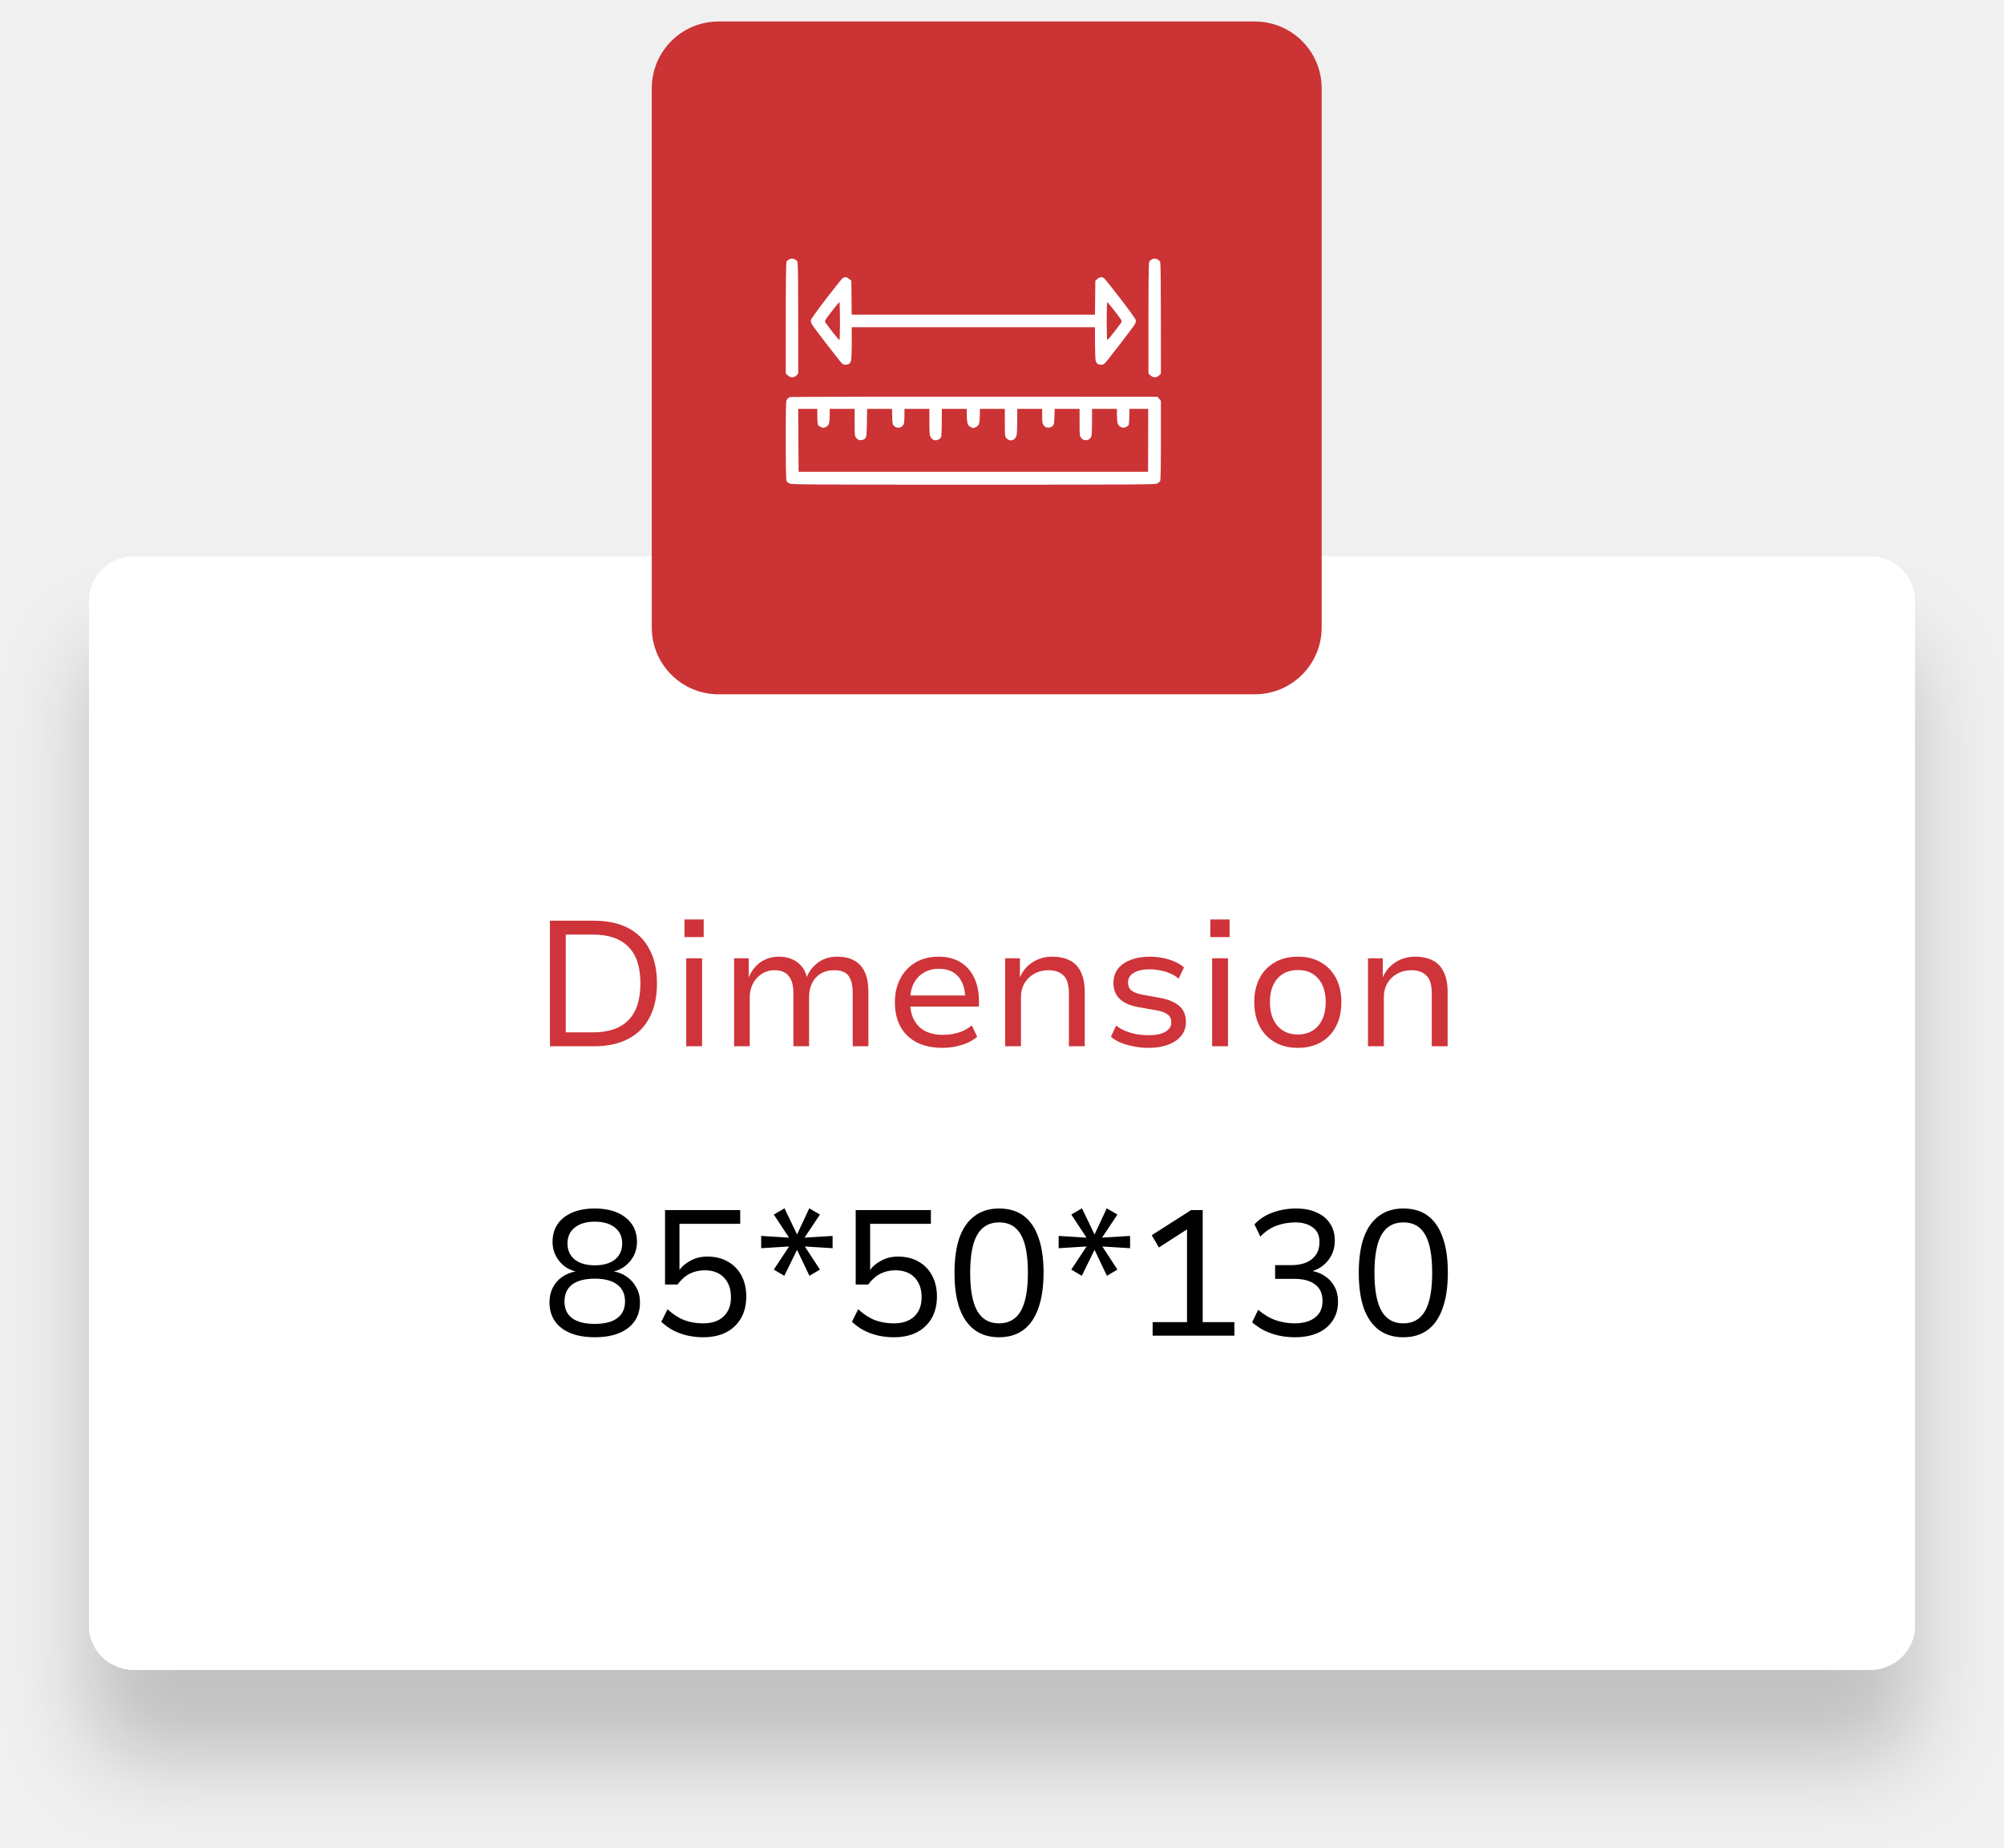
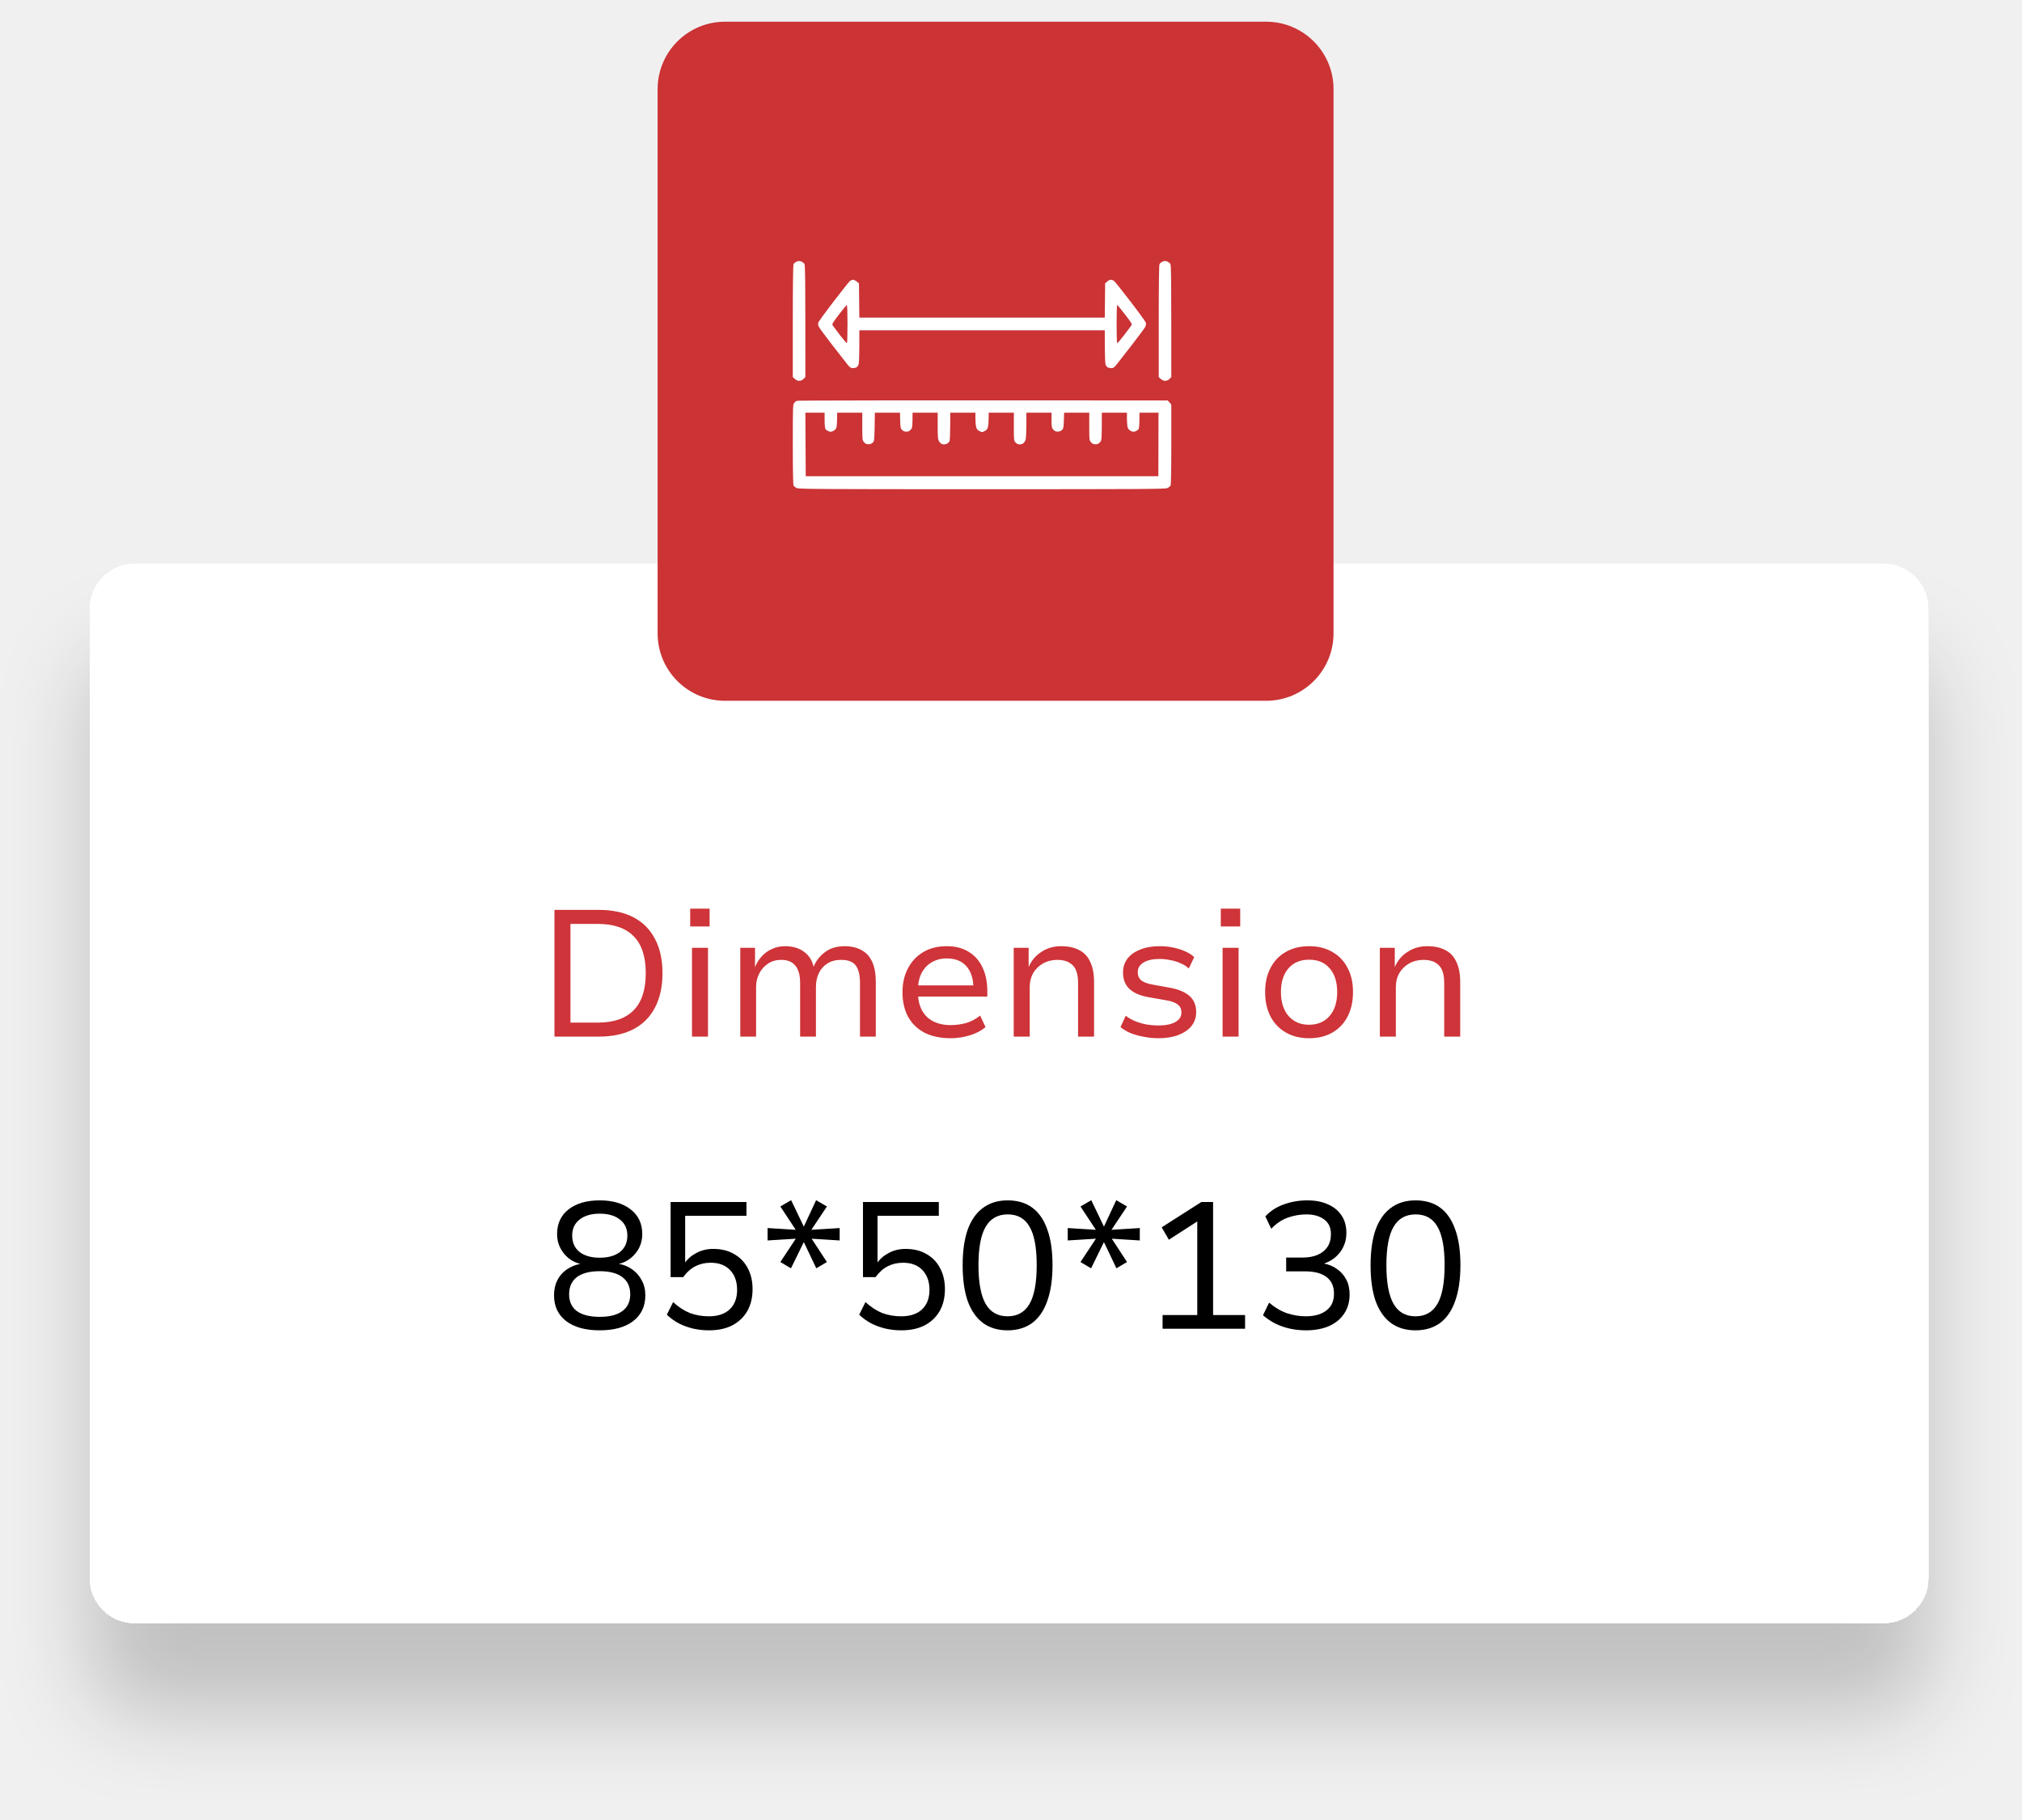
- <svg xmlns="http://www.w3.org/2000/svg" width="90" height="83" viewBox="0 0 90 83" fill="none">
-   <g filter="url(#filter0_d_271_470)">
-     <rect x="4" y="25" width="82" height="50" rx="2" fill="white" />
-     <rect x="4.25" y="25.25" width="81.5" height="49.5" rx="1.75" stroke="white" stroke-width="0.5" />
+ <svg xmlns="http://www.w3.org/2000/svg" width="90" height="81" viewBox="0 0 90 81" fill="none">
+   <g filter="url(#filter0_d_535_40)">
+     <rect x="4" y="25.087" width="81.83" height="47.148" rx="2" fill="white" />
+     <rect x="4.25" y="25.337" width="81.33" height="46.648" rx="1.75" stroke="white" stroke-width="0.5" />
  </g>
  <rect x="29.271" y="0.966" width="30.085" height="30.223" rx="3" fill="#CB3335" />
-   <g clip-path="url(#clip0_271_470)">
-     <path fill-rule="evenodd" clip-rule="evenodd" d="M35.659 11.636C35.715 11.657 35.781 11.704 35.805 11.74C35.841 11.794 35.849 12.265 35.849 16.782L35.768 16.864C35.712 16.922 35.652 16.947 35.571 16.947C35.49 16.947 35.429 16.921 35.289 16.782V14.302C35.289 12.716 35.301 11.799 35.322 11.757C35.34 11.72 35.401 11.67 35.456 11.645C35.536 11.609 35.58 11.607 35.659 11.636ZM51.947 11.636C52.003 11.657 52.069 11.704 52.093 11.74C52.129 11.794 52.137 12.265 52.137 16.782L52.056 16.864C52 16.922 51.94 16.947 51.859 16.947C51.778 16.947 51.717 16.921 51.577 16.782V14.302C51.577 12.716 51.589 11.799 51.61 11.757C51.628 11.72 51.689 11.67 51.745 11.645C51.824 11.609 51.868 11.607 51.947 11.636ZM51.978 17.823L52.137 18.005V19.773C52.137 20.886 52.125 21.566 52.104 21.608C52.086 21.644 52.019 21.696 51.956 21.724C51.854 21.767 50.864 21.773 43.713 21.773C36.562 21.773 35.572 21.767 35.47 21.724C35.407 21.696 35.34 21.644 35.322 21.608C35.302 21.566 35.289 20.888 35.289 19.781C35.289 18.217 35.295 18.012 35.342 17.944C35.371 17.902 35.427 17.855 35.465 17.839C35.505 17.823 39.17 17.813 51.978 17.823ZM35.865 21.195H51.561L51.566 18.368H50.722C50.72 18.919 50.705 19.067 50.68 19.101C50.658 19.132 50.595 19.174 50.541 19.195C50.461 19.226 50.421 19.223 50.335 19.181C50.265 19.146 50.217 19.091 50.195 19.021C50.176 18.962 50.161 18.791 50.162 18.641L50.162 18.368H49.044C49.044 19.579 49.042 19.593 48.964 19.682C48.905 19.75 48.855 19.773 48.764 19.773C48.673 19.773 48.623 19.75 48.564 19.682C48.486 19.593 48.484 19.579 48.484 18.98V18.368H47.365C47.35 19.022 47.341 19.069 47.276 19.134C47.228 19.182 47.161 19.209 47.084 19.209C46.994 19.211 46.945 19.189 46.885 19.12C46.813 19.037 46.806 19.001 46.806 18.699V18.368H45.687C45.687 19.356 45.675 19.52 45.638 19.608C45.608 19.678 45.553 19.737 45.498 19.759C45.449 19.778 45.374 19.785 45.334 19.775C45.293 19.765 45.23 19.723 45.193 19.682C45.131 19.613 45.127 19.564 45.127 18.988L45.128 18.368H44.009C44.009 18.765 43.994 18.936 43.976 19.005C43.952 19.097 43.914 19.143 43.828 19.186C43.719 19.242 43.708 19.242 43.598 19.186C43.512 19.143 43.474 19.097 43.45 19.005C43.432 18.936 43.417 18.765 43.417 18.624L43.417 18.368H42.298C42.297 19.423 42.284 19.623 42.256 19.66C42.234 19.689 42.183 19.73 42.142 19.751C42.101 19.772 42.023 19.782 41.969 19.773C41.903 19.762 41.849 19.721 41.805 19.649C41.746 19.552 41.739 19.483 41.739 18.955V18.368H40.62C40.62 19.001 40.613 19.037 40.541 19.12C40.482 19.187 40.431 19.211 40.344 19.211C40.266 19.211 40.202 19.186 40.152 19.136C40.085 19.069 40.076 19.025 40.069 18.714L40.061 18.368H38.942C38.926 19.594 38.922 19.626 38.852 19.696C38.804 19.744 38.737 19.77 38.66 19.771C38.57 19.773 38.522 19.751 38.462 19.682C38.384 19.593 38.383 19.579 38.383 18.98V18.368H37.264C37.265 18.791 37.25 18.962 37.231 19.021C37.209 19.091 37.161 19.146 37.091 19.181C37.005 19.223 36.965 19.226 36.885 19.195C36.831 19.174 36.769 19.132 36.746 19.101C36.721 19.067 36.706 18.919 36.705 18.707L36.704 18.368H35.848L35.865 21.195ZM37.975 12.451C38.018 12.451 38.094 12.487 38.234 12.61L38.251 14.137H49.175L49.192 12.61L49.282 12.531C49.332 12.487 49.406 12.45 49.447 12.45C49.488 12.449 49.553 12.475 49.593 12.508C49.633 12.54 49.962 12.954 50.326 13.426C50.689 13.899 50.995 14.323 51.006 14.368C51.018 14.416 51.005 14.493 50.975 14.55C50.947 14.605 50.677 14.969 50.376 15.36C50.074 15.751 49.77 16.142 49.699 16.228C49.597 16.351 49.549 16.385 49.471 16.385C49.417 16.385 49.343 16.37 49.307 16.352C49.271 16.334 49.226 16.27 49.208 16.211C49.189 16.152 49.174 15.788 49.175 14.699H38.251L38.252 15.401C38.252 15.788 38.237 16.152 38.219 16.211C38.2 16.27 38.155 16.334 38.119 16.352C38.083 16.37 38.009 16.385 37.955 16.385C37.877 16.385 37.829 16.351 37.727 16.228C37.656 16.142 37.352 15.751 37.05 15.36C36.748 14.969 36.479 14.605 36.451 14.55C36.422 14.493 36.408 14.416 36.42 14.368C36.431 14.323 36.737 13.899 37.1 13.426C37.463 12.954 37.791 12.541 37.829 12.509C37.866 12.477 37.932 12.451 37.975 12.451ZM37.066 14.484C37.09 14.52 37.236 14.716 37.392 14.918C37.548 15.121 37.686 15.281 37.7 15.274C37.713 15.267 37.724 14.882 37.724 14.418C37.724 13.952 37.711 13.575 37.695 13.575C37.679 13.575 37.522 13.765 37.345 13.996C37.054 14.378 37.027 14.424 37.066 14.484ZM49.727 15.274C49.74 15.281 49.879 15.121 50.034 14.918C50.19 14.716 50.337 14.52 50.36 14.484C50.398 14.424 50.371 14.378 50.077 13.995C49.898 13.762 49.74 13.573 49.727 13.574C49.713 13.574 49.702 13.954 49.702 14.418C49.702 14.882 49.713 15.267 49.727 15.274Z" fill="white" />
+   <g clip-path="url(#clip0_535_40)">
+     <path fill-rule="evenodd" clip-rule="evenodd" d="M35.658 11.636C35.714 11.657 35.779 11.704 35.803 11.74C35.84 11.794 35.848 12.264 35.847 16.781L35.767 16.864C35.71 16.921 35.65 16.947 35.569 16.947C35.489 16.947 35.427 16.921 35.288 16.781V14.302C35.288 12.715 35.3 11.799 35.321 11.757C35.339 11.72 35.4 11.67 35.455 11.645C35.534 11.609 35.578 11.607 35.658 11.636ZM51.946 11.636C52.002 11.657 52.067 11.704 52.092 11.74C52.128 11.794 52.136 12.264 52.135 16.781L52.055 16.864C51.998 16.921 51.938 16.947 51.857 16.947C51.777 16.947 51.715 16.921 51.576 16.781V14.302C51.576 12.715 51.588 11.799 51.609 11.757C51.627 11.72 51.687 11.67 51.743 11.645C51.822 11.609 51.866 11.607 51.946 11.636ZM51.976 17.823L52.135 18.004V19.773C52.135 20.886 52.123 21.566 52.102 21.608C52.084 21.644 52.018 21.696 51.954 21.723C51.853 21.767 50.863 21.773 43.712 21.773C36.56 21.773 35.57 21.767 35.469 21.723C35.405 21.696 35.339 21.644 35.321 21.608C35.3 21.566 35.288 20.888 35.288 19.781C35.288 18.217 35.293 18.012 35.34 17.944C35.37 17.902 35.425 17.855 35.464 17.839C35.504 17.823 39.168 17.813 51.976 17.823ZM35.864 21.194H51.559L51.565 18.368H50.72C50.719 18.919 50.703 19.066 50.678 19.101C50.656 19.132 50.594 19.174 50.539 19.195C50.46 19.225 50.42 19.223 50.334 19.18C50.264 19.146 50.215 19.091 50.193 19.021C50.175 18.962 50.16 18.791 50.16 18.641L50.161 18.368H49.042C49.042 19.579 49.041 19.593 48.963 19.682C48.903 19.75 48.853 19.773 48.763 19.773C48.672 19.773 48.622 19.75 48.562 19.682C48.484 19.593 48.483 19.579 48.483 18.98V18.368H47.364C47.349 19.022 47.339 19.069 47.274 19.134C47.227 19.182 47.159 19.208 47.082 19.209C46.993 19.211 46.944 19.188 46.884 19.12C46.812 19.037 46.805 19.001 46.805 18.698V18.368H45.686C45.686 19.356 45.674 19.52 45.636 19.608C45.607 19.677 45.551 19.737 45.497 19.758C45.447 19.777 45.373 19.785 45.332 19.775C45.291 19.765 45.228 19.723 45.192 19.682C45.13 19.613 45.125 19.564 45.126 18.988L45.127 18.368H44.008C44.007 18.765 43.993 18.936 43.974 19.004C43.95 19.097 43.913 19.143 43.827 19.186C43.717 19.241 43.706 19.241 43.596 19.186C43.51 19.143 43.473 19.097 43.449 19.004C43.431 18.936 43.416 18.765 43.416 18.624L43.416 18.368H42.297C42.295 19.423 42.282 19.623 42.255 19.66C42.233 19.689 42.181 19.73 42.14 19.751C42.1 19.772 42.022 19.782 41.968 19.773C41.902 19.762 41.847 19.721 41.803 19.649C41.744 19.552 41.738 19.483 41.737 18.955V18.368H40.618C40.618 19.001 40.612 19.037 40.539 19.12C40.48 19.187 40.429 19.211 40.343 19.211C40.265 19.211 40.201 19.186 40.151 19.136C40.084 19.068 40.075 19.024 40.067 18.714L40.059 18.368H38.94C38.924 19.594 38.921 19.626 38.85 19.696C38.803 19.744 38.736 19.77 38.659 19.771C38.569 19.773 38.52 19.75 38.46 19.682C38.383 19.593 38.381 19.579 38.381 18.98V18.368H37.262C37.263 18.791 37.248 18.962 37.23 19.021C37.208 19.091 37.16 19.146 37.09 19.18C37.003 19.223 36.963 19.225 36.884 19.195C36.83 19.174 36.767 19.132 36.745 19.101C36.72 19.066 36.705 18.919 36.704 18.707L36.703 18.368H35.847L35.864 21.194ZM37.974 12.451C38.017 12.451 38.093 12.487 38.233 12.61L38.249 14.137H49.174L49.19 12.61L49.281 12.53C49.331 12.487 49.404 12.45 49.445 12.45C49.486 12.448 49.552 12.475 49.591 12.507C49.631 12.54 49.961 12.953 50.324 13.426C50.688 13.899 50.994 14.323 51.005 14.368C51.016 14.416 51.003 14.493 50.974 14.55C50.946 14.604 50.676 14.969 50.374 15.36C50.073 15.751 49.768 16.141 49.697 16.227C49.596 16.351 49.548 16.384 49.47 16.384C49.416 16.384 49.342 16.37 49.306 16.352C49.269 16.333 49.224 16.27 49.206 16.211C49.188 16.152 49.173 15.787 49.174 14.699H38.249L38.25 15.401C38.25 15.787 38.235 16.152 38.217 16.211C38.199 16.27 38.154 16.333 38.118 16.352C38.082 16.37 38.008 16.384 37.953 16.384C37.876 16.384 37.827 16.351 37.726 16.227C37.655 16.141 37.35 15.751 37.049 15.36C36.747 14.969 36.477 14.604 36.45 14.55C36.42 14.493 36.407 14.416 36.419 14.368C36.429 14.323 36.735 13.899 37.099 13.426C37.462 12.953 37.79 12.54 37.828 12.509C37.865 12.477 37.931 12.451 37.974 12.451ZM37.065 14.484C37.088 14.52 37.235 14.716 37.39 14.918C37.546 15.121 37.685 15.281 37.698 15.274C37.712 15.267 37.723 14.882 37.723 14.418C37.723 13.952 37.71 13.575 37.694 13.575C37.678 13.575 37.52 13.764 37.343 13.996C37.053 14.377 37.026 14.424 37.065 14.484ZM49.725 15.274C49.739 15.281 49.877 15.121 50.033 14.918C50.188 14.716 50.335 14.52 50.358 14.484C50.397 14.424 50.37 14.377 50.075 13.995C49.896 13.762 49.739 13.572 49.725 13.573C49.712 13.574 49.7 13.954 49.7 14.418C49.7 14.882 49.712 15.267 49.725 15.274Z" fill="white" />
  </g>
-   <path d="M24.697 47V41.36H26.673C27.276 41.36 27.788 41.469 28.209 41.688C28.631 41.907 28.951 42.227 29.169 42.648C29.393 43.064 29.505 43.573 29.505 44.176C29.505 44.779 29.393 45.291 29.169 45.712C28.951 46.133 28.631 46.453 28.209 46.672C27.788 46.891 27.276 47 26.673 47H24.697ZM25.409 46.376H26.633C27.332 46.376 27.86 46.195 28.217 45.832C28.58 45.469 28.761 44.917 28.761 44.176C28.761 43.435 28.58 42.885 28.217 42.528C27.86 42.165 27.332 41.984 26.633 41.984H25.409V46.376ZM30.739 42.096V41.304H31.603V42.096H30.739ZM30.819 47V43.048H31.531V47H30.819ZM32.968 47V43.048H33.624V43.912C33.694 43.736 33.79 43.579 33.912 43.44C34.04 43.296 34.192 43.184 34.368 43.104C34.55 43.019 34.747 42.976 34.96 42.976C35.307 42.976 35.592 43.061 35.816 43.232C36.04 43.403 36.179 43.627 36.232 43.904H36.224C36.331 43.643 36.499 43.424 36.728 43.248C36.963 43.067 37.256 42.976 37.608 42.976C37.907 42.976 38.16 43.035 38.368 43.152C38.576 43.264 38.734 43.437 38.84 43.672C38.947 43.907 39 44.203 39 44.56V47H38.296V44.608C38.296 44.267 38.235 44.011 38.112 43.84C37.99 43.669 37.771 43.584 37.456 43.584C37.222 43.584 37.019 43.637 36.848 43.744C36.683 43.845 36.555 43.989 36.464 44.176C36.379 44.357 36.336 44.563 36.336 44.792V47H35.632V44.608C35.632 44.272 35.563 44.019 35.424 43.848C35.286 43.672 35.075 43.584 34.792 43.584C34.563 43.584 34.363 43.643 34.192 43.76C34.027 43.872 33.899 44.019 33.808 44.2C33.718 44.381 33.672 44.573 33.672 44.776V47H32.968ZM42.333 47.072C41.89 47.072 41.506 46.992 41.181 46.832C40.861 46.667 40.615 46.432 40.445 46.128C40.274 45.819 40.189 45.451 40.189 45.024C40.189 44.624 40.269 44.272 40.429 43.968C40.589 43.659 40.816 43.416 41.109 43.24C41.402 43.064 41.752 42.976 42.157 42.976C42.541 42.976 42.866 43.059 43.133 43.224C43.405 43.389 43.61 43.621 43.749 43.92C43.893 44.219 43.965 44.573 43.965 44.984V45.216H40.725V44.72H43.501L43.349 44.88C43.349 44.443 43.245 44.107 43.037 43.872C42.834 43.637 42.541 43.52 42.157 43.52C41.906 43.52 41.682 43.579 41.485 43.696C41.293 43.808 41.144 43.968 41.037 44.176C40.93 44.384 40.877 44.637 40.877 44.936V45.016C40.877 45.336 40.935 45.605 41.053 45.824C41.17 46.043 41.338 46.208 41.557 46.32C41.776 46.432 42.037 46.488 42.341 46.488C42.559 46.488 42.781 46.459 43.005 46.4C43.234 46.336 43.447 46.224 43.645 46.064L43.885 46.576C43.682 46.747 43.44 46.872 43.157 46.952C42.88 47.032 42.605 47.072 42.333 47.072ZM45.14 47V43.048H45.804V43.904C45.932 43.611 46.124 43.384 46.38 43.224C46.636 43.059 46.924 42.976 47.244 42.976C47.569 42.976 47.841 43.035 48.06 43.152C48.278 43.264 48.441 43.44 48.548 43.68C48.66 43.915 48.716 44.208 48.716 44.56V47H48.004V44.6C48.004 44.387 47.974 44.205 47.916 44.056C47.857 43.907 47.758 43.792 47.62 43.712C47.486 43.627 47.308 43.584 47.084 43.584C46.849 43.584 46.636 43.637 46.444 43.744C46.257 43.851 46.11 43.995 46.004 44.176C45.902 44.357 45.852 44.56 45.852 44.784V47H45.14ZM51.58 47.072C51.361 47.072 51.145 47.051 50.932 47.008C50.724 46.971 50.529 46.917 50.348 46.848C50.172 46.773 50.02 46.683 49.892 46.576L50.124 46.072C50.257 46.173 50.404 46.256 50.564 46.32C50.729 46.384 50.897 46.432 51.068 46.464C51.244 46.491 51.412 46.504 51.572 46.504C51.903 46.504 52.156 46.453 52.332 46.352C52.513 46.251 52.604 46.109 52.604 45.928C52.604 45.773 52.551 45.656 52.444 45.576C52.343 45.491 52.172 45.427 51.932 45.384L51.108 45.24C50.74 45.171 50.463 45.045 50.276 44.864C50.095 44.683 50.004 44.445 50.004 44.152C50.004 43.917 50.068 43.712 50.196 43.536C50.329 43.36 50.519 43.224 50.764 43.128C51.009 43.027 51.303 42.976 51.644 42.976C51.831 42.976 52.02 42.995 52.212 43.032C52.409 43.069 52.591 43.125 52.756 43.2C52.927 43.269 53.065 43.357 53.172 43.464L52.932 43.968C52.825 43.867 52.697 43.787 52.548 43.728C52.404 43.664 52.252 43.619 52.092 43.592C51.937 43.56 51.785 43.544 51.636 43.544C51.327 43.544 51.087 43.597 50.916 43.704C50.745 43.805 50.66 43.949 50.66 44.136C50.66 44.285 50.708 44.403 50.804 44.488C50.905 44.573 51.068 44.637 51.292 44.68L52.092 44.824C52.487 44.899 52.78 45.024 52.972 45.2C53.164 45.371 53.26 45.608 53.26 45.912C53.26 46.147 53.191 46.352 53.052 46.528C52.913 46.699 52.719 46.832 52.468 46.928C52.217 47.024 51.921 47.072 51.58 47.072ZM54.357 42.096V41.304H55.221V42.096H54.357ZM54.437 47V43.048H55.149V47H54.437ZM58.289 47.072C57.889 47.072 57.543 46.987 57.249 46.816C56.956 46.645 56.729 46.408 56.569 46.104C56.409 45.795 56.329 45.432 56.329 45.016C56.329 44.605 56.409 44.248 56.569 43.944C56.729 43.635 56.956 43.397 57.249 43.232C57.543 43.061 57.889 42.976 58.289 42.976C58.689 42.976 59.033 43.061 59.321 43.232C59.615 43.397 59.841 43.635 60.001 43.944C60.161 44.248 60.241 44.605 60.241 45.016C60.241 45.432 60.161 45.795 60.001 46.104C59.847 46.408 59.623 46.645 59.329 46.816C59.036 46.987 58.689 47.072 58.289 47.072ZM58.281 46.472C58.671 46.472 58.977 46.341 59.201 46.08C59.425 45.819 59.537 45.464 59.537 45.016C59.537 44.568 59.425 44.216 59.201 43.96C58.983 43.704 58.679 43.576 58.289 43.576C57.9 43.576 57.593 43.704 57.369 43.96C57.145 44.216 57.033 44.568 57.033 45.016C57.033 45.464 57.145 45.819 57.369 46.08C57.599 46.341 57.903 46.472 58.281 46.472ZM61.437 47V43.048H62.101V43.904C62.229 43.611 62.421 43.384 62.677 43.224C62.933 43.059 63.221 42.976 63.541 42.976C63.866 42.976 64.138 43.035 64.357 43.152C64.575 43.264 64.738 43.44 64.845 43.68C64.957 43.915 65.013 44.208 65.013 44.56V47H64.301V44.6C64.301 44.387 64.271 44.205 64.213 44.056C64.154 43.907 64.055 43.792 63.917 43.712C63.783 43.627 63.605 43.584 63.381 43.584C63.146 43.584 62.933 43.637 62.741 43.744C62.554 43.851 62.407 43.995 62.301 44.176C62.199 44.357 62.149 44.56 62.149 44.784V47H61.437Z" fill="#CE3439" />
-   <path d="M26.71 60.072C26.081 60.072 25.585 59.936 25.223 59.664C24.86 59.387 24.678 59.003 24.678 58.512C24.678 58.261 24.727 58.04 24.823 57.848C24.924 57.651 25.062 57.491 25.238 57.368C25.42 57.24 25.628 57.155 25.863 57.112V57.12C25.66 57.072 25.479 56.984 25.319 56.856C25.164 56.728 25.041 56.573 24.951 56.392C24.86 56.211 24.814 56.011 24.814 55.792C24.814 55.323 24.985 54.955 25.326 54.688C25.673 54.421 26.134 54.288 26.71 54.288C27.287 54.288 27.745 54.421 28.087 54.688C28.433 54.955 28.607 55.323 28.607 55.792C28.607 56.005 28.561 56.205 28.471 56.392C28.38 56.573 28.255 56.728 28.095 56.856C27.94 56.984 27.759 57.072 27.55 57.12V57.112C27.78 57.149 27.983 57.232 28.159 57.36C28.34 57.488 28.481 57.651 28.582 57.848C28.689 58.04 28.742 58.261 28.742 58.512C28.742 59.003 28.561 59.387 28.198 59.664C27.841 59.936 27.345 60.072 26.71 60.072ZM26.71 59.472C27.153 59.472 27.489 59.387 27.718 59.216C27.953 59.045 28.07 58.795 28.07 58.464C28.07 58.133 27.953 57.88 27.718 57.704C27.489 57.528 27.153 57.44 26.71 57.44C26.268 57.44 25.929 57.528 25.695 57.704C25.465 57.88 25.351 58.133 25.351 58.464C25.351 58.795 25.465 59.045 25.695 59.216C25.929 59.387 26.268 59.472 26.71 59.472ZM26.71 56.84C27.095 56.84 27.396 56.755 27.614 56.584C27.833 56.408 27.942 56.165 27.942 55.856C27.942 55.552 27.833 55.315 27.614 55.144C27.396 54.968 27.095 54.88 26.71 54.88C26.332 54.88 26.033 54.968 25.814 55.144C25.596 55.315 25.486 55.552 25.486 55.856C25.486 56.165 25.596 56.408 25.814 56.584C26.033 56.755 26.332 56.84 26.71 56.84ZM31.571 60.072C31.326 60.072 31.089 60.045 30.859 59.992C30.635 59.939 30.425 59.861 30.227 59.76C30.03 59.653 29.854 59.525 29.699 59.376L29.979 58.816C30.225 59.04 30.475 59.203 30.731 59.304C30.993 59.4 31.273 59.448 31.571 59.448C31.966 59.448 32.273 59.347 32.491 59.144C32.715 58.936 32.827 58.645 32.827 58.272C32.827 57.904 32.723 57.611 32.515 57.392C32.307 57.173 32.019 57.064 31.651 57.064C31.406 57.064 31.182 57.115 30.979 57.216C30.782 57.312 30.598 57.475 30.427 57.704H29.867V54.36H33.243V54.976H30.515V57.096H30.483C30.611 56.904 30.787 56.749 31.011 56.632C31.235 56.509 31.486 56.448 31.763 56.448C32.126 56.448 32.438 56.525 32.699 56.68C32.961 56.829 33.161 57.037 33.299 57.304C33.443 57.571 33.515 57.883 33.515 58.24C33.515 58.619 33.435 58.947 33.275 59.224C33.115 59.496 32.891 59.707 32.603 59.856C32.315 60 31.971 60.072 31.571 60.072ZM35.224 57.312L34.752 57.032L35.456 55.968L35.472 55.992L34.184 56.072V55.52L35.472 55.6L35.448 55.616L34.752 54.56L35.232 54.28L35.8 55.464H35.792L36.344 54.28L36.824 54.56L36.12 55.616L36.096 55.6L37.392 55.52V56.072L36.104 55.992L36.128 55.968L36.824 57.032L36.352 57.312L35.792 56.136H35.8L35.224 57.312ZM40.134 60.072C39.889 60.072 39.651 60.045 39.422 59.992C39.198 59.939 38.987 59.861 38.79 59.76C38.593 59.653 38.417 59.525 38.262 59.376L38.542 58.816C38.787 59.04 39.038 59.203 39.294 59.304C39.555 59.4 39.835 59.448 40.134 59.448C40.529 59.448 40.835 59.347 41.054 59.144C41.278 58.936 41.39 58.645 41.39 58.272C41.39 57.904 41.286 57.611 41.078 57.392C40.87 57.173 40.582 57.064 40.214 57.064C39.969 57.064 39.745 57.115 39.542 57.216C39.345 57.312 39.161 57.475 38.99 57.704H38.43V54.36H41.806V54.976H39.078V57.096H39.046C39.174 56.904 39.35 56.749 39.574 56.632C39.798 56.509 40.049 56.448 40.326 56.448C40.689 56.448 41.001 56.525 41.262 56.68C41.523 56.829 41.723 57.037 41.862 57.304C42.006 57.571 42.078 57.883 42.078 58.24C42.078 58.619 41.998 58.947 41.838 59.224C41.678 59.496 41.454 59.707 41.166 59.856C40.878 60 40.534 60.072 40.134 60.072ZM44.867 60.072C44.435 60.072 44.069 59.963 43.771 59.744C43.472 59.52 43.245 59.195 43.091 58.768C42.941 58.336 42.867 57.805 42.867 57.176C42.867 56.547 42.941 56.019 43.091 55.592C43.245 55.165 43.472 54.843 43.771 54.624C44.069 54.4 44.435 54.288 44.867 54.288C45.309 54.288 45.678 54.397 45.971 54.616C46.264 54.835 46.486 55.157 46.635 55.584C46.789 56.011 46.867 56.539 46.867 57.168C46.867 57.797 46.789 58.328 46.635 58.76C46.486 59.192 46.261 59.52 45.963 59.744C45.664 59.963 45.299 60.072 44.867 60.072ZM44.867 59.448C45.304 59.448 45.63 59.264 45.843 58.896C46.056 58.528 46.163 57.952 46.163 57.168C46.163 56.389 46.056 55.819 45.843 55.456C45.635 55.093 45.312 54.912 44.875 54.912C44.432 54.912 44.104 55.096 43.891 55.464C43.678 55.827 43.571 56.397 43.571 57.176C43.571 57.949 43.678 58.523 43.891 58.896C44.104 59.264 44.429 59.448 44.867 59.448ZM48.584 57.312L48.112 57.032L48.816 55.968L48.832 55.992L47.544 56.072V55.52L48.832 55.6L48.808 55.616L48.112 54.56L48.592 54.28L49.16 55.464H49.152L49.704 54.28L50.184 54.56L49.48 55.616L49.456 55.6L50.752 55.52V56.072L49.464 55.992L49.488 55.968L50.184 57.032L49.712 57.312L49.152 56.136H49.16L48.584 57.312ZM51.765 60V59.392H53.309V54.928L53.685 54.984L52.045 56.04L51.725 55.488L53.493 54.36H54.013V59.392H55.437V60H51.765ZM58.146 60.072C57.911 60.072 57.679 60.048 57.45 60C57.221 59.952 57.002 59.877 56.794 59.776C56.592 59.675 56.405 59.549 56.234 59.4L56.506 58.84C56.762 59.059 57.029 59.216 57.306 59.312C57.584 59.403 57.864 59.448 58.146 59.448C58.381 59.448 58.592 59.413 58.778 59.344C58.97 59.269 59.12 59.16 59.226 59.016C59.338 58.867 59.394 58.675 59.394 58.44C59.394 58.115 59.285 57.869 59.066 57.704C58.847 57.533 58.53 57.448 58.114 57.448H57.266V56.832H58.01C58.25 56.832 58.464 56.795 58.65 56.72C58.842 56.64 58.992 56.523 59.098 56.368C59.205 56.213 59.258 56.021 59.258 55.792C59.258 55.499 59.157 55.28 58.954 55.136C58.752 54.987 58.49 54.912 58.17 54.912C57.888 54.912 57.61 54.96 57.338 55.056C57.072 55.152 56.826 55.317 56.602 55.552L56.338 55C56.562 54.76 56.84 54.581 57.17 54.464C57.501 54.347 57.845 54.288 58.202 54.288C58.559 54.288 58.866 54.347 59.122 54.464C59.383 54.576 59.586 54.741 59.73 54.96C59.874 55.173 59.946 55.432 59.946 55.736C59.946 56.056 59.855 56.339 59.674 56.584C59.493 56.829 59.248 57.003 58.938 57.104V57.096C59.162 57.139 59.359 57.221 59.53 57.344C59.701 57.461 59.837 57.616 59.938 57.808C60.039 57.995 60.09 58.216 60.09 58.472C60.09 58.808 60.008 59.096 59.842 59.336C59.682 59.576 59.456 59.76 59.162 59.888C58.874 60.011 58.535 60.072 58.146 60.072ZM63.023 60.072C62.591 60.072 62.226 59.963 61.927 59.744C61.628 59.52 61.402 59.195 61.247 58.768C61.098 58.336 61.023 57.805 61.023 57.176C61.023 56.547 61.098 56.019 61.247 55.592C61.402 55.165 61.628 54.843 61.927 54.624C62.226 54.4 62.591 54.288 63.023 54.288C63.466 54.288 63.834 54.397 64.127 54.616C64.42 54.835 64.642 55.157 64.791 55.584C64.946 56.011 65.023 56.539 65.023 57.168C65.023 57.797 64.946 58.328 64.791 58.76C64.642 59.192 64.418 59.52 64.119 59.744C63.82 59.963 63.455 60.072 63.023 60.072ZM63.023 59.448C63.46 59.448 63.786 59.264 63.999 58.896C64.212 58.528 64.319 57.952 64.319 57.168C64.319 56.389 64.212 55.819 63.999 55.456C63.791 55.093 63.468 54.912 63.031 54.912C62.588 54.912 62.26 55.096 62.047 55.464C61.834 55.827 61.727 56.397 61.727 57.176C61.727 57.949 61.834 58.523 62.047 58.896C62.26 59.264 62.586 59.448 63.023 59.448Z" fill="black" />
+   <path d="M24.679 46.135V40.495H26.655C27.257 40.495 27.769 40.604 28.191 40.823C28.612 41.041 28.932 41.361 29.151 41.783C29.375 42.199 29.487 42.708 29.487 43.311C29.487 43.913 29.375 44.425 29.151 44.847C28.932 45.268 28.612 45.588 28.191 45.807C27.769 46.025 27.257 46.135 26.655 46.135H24.679ZM25.391 45.511H26.615C27.313 45.511 27.841 45.329 28.199 44.967C28.561 44.604 28.743 44.052 28.743 43.311C28.743 42.569 28.561 42.02 28.199 41.663C27.841 41.3 27.313 41.119 26.615 41.119H25.391V45.511ZM30.721 41.231V40.439H31.585V41.231H30.721ZM30.801 46.135V42.183H31.513V46.135H30.801ZM32.95 46.135V42.183H33.606V43.047C33.675 42.871 33.771 42.713 33.894 42.575C34.022 42.431 34.174 42.319 34.35 42.239C34.531 42.153 34.728 42.111 34.942 42.111C35.288 42.111 35.574 42.196 35.798 42.367C36.022 42.537 36.16 42.761 36.214 43.039H36.206C36.312 42.777 36.48 42.559 36.71 42.383C36.944 42.201 37.238 42.111 37.59 42.111C37.888 42.111 38.142 42.169 38.35 42.287C38.558 42.399 38.715 42.572 38.822 42.807C38.928 43.041 38.982 43.337 38.982 43.695V46.135H38.278V43.743C38.278 43.401 38.216 43.145 38.094 42.975C37.971 42.804 37.752 42.719 37.438 42.719C37.203 42.719 37 42.772 36.83 42.879C36.664 42.98 36.536 43.124 36.446 43.311C36.36 43.492 36.318 43.697 36.318 43.927V46.135H35.614V43.743C35.614 43.407 35.544 43.153 35.406 42.983C35.267 42.807 35.056 42.719 34.774 42.719C34.544 42.719 34.344 42.777 34.174 42.895C34.008 43.007 33.88 43.153 33.79 43.335C33.699 43.516 33.654 43.708 33.654 43.911V46.135H32.95ZM42.314 46.207C41.872 46.207 41.488 46.127 41.162 45.967C40.842 45.801 40.597 45.567 40.426 45.263C40.256 44.953 40.17 44.585 40.17 44.159C40.17 43.759 40.25 43.407 40.41 43.103C40.57 42.793 40.797 42.551 41.09 42.375C41.384 42.199 41.733 42.111 42.138 42.111C42.522 42.111 42.848 42.193 43.114 42.359C43.386 42.524 43.592 42.756 43.73 43.055C43.874 43.353 43.946 43.708 43.946 44.119V44.351H40.706V43.855H43.482L43.33 44.015C43.33 43.577 43.226 43.241 43.018 43.007C42.816 42.772 42.522 42.655 42.138 42.655C41.888 42.655 41.664 42.713 41.466 42.831C41.274 42.943 41.125 43.103 41.018 43.311C40.912 43.519 40.858 43.772 40.858 44.071V44.151C40.858 44.471 40.917 44.74 41.034 44.959C41.152 45.177 41.32 45.343 41.538 45.455C41.757 45.567 42.018 45.623 42.322 45.623C42.541 45.623 42.762 45.593 42.986 45.535C43.216 45.471 43.429 45.359 43.626 45.199L43.866 45.711C43.664 45.881 43.421 46.007 43.138 46.087C42.861 46.167 42.586 46.207 42.314 46.207ZM45.121 46.135V42.183H45.785V43.039C45.913 42.745 46.105 42.519 46.361 42.359C46.617 42.193 46.905 42.111 47.225 42.111C47.55 42.111 47.822 42.169 48.041 42.287C48.26 42.399 48.422 42.575 48.529 42.815C48.641 43.049 48.697 43.343 48.697 43.695V46.135H47.985V43.735C47.985 43.521 47.956 43.34 47.897 43.191C47.839 43.041 47.74 42.927 47.601 42.847C47.468 42.761 47.289 42.719 47.065 42.719C46.831 42.719 46.617 42.772 46.425 42.879C46.239 42.985 46.092 43.129 45.985 43.311C45.884 43.492 45.833 43.695 45.833 43.919V46.135H45.121ZM51.562 46.207C51.343 46.207 51.127 46.185 50.914 46.143C50.706 46.105 50.511 46.052 50.33 45.983C50.154 45.908 50.002 45.817 49.874 45.711L50.106 45.207C50.239 45.308 50.386 45.391 50.546 45.455C50.711 45.519 50.879 45.567 51.05 45.599C51.226 45.625 51.394 45.639 51.554 45.639C51.884 45.639 52.138 45.588 52.314 45.487C52.495 45.385 52.586 45.244 52.586 45.063C52.586 44.908 52.532 44.791 52.426 44.711C52.324 44.625 52.154 44.561 51.914 44.519L51.09 44.375C50.722 44.305 50.444 44.18 50.258 43.999C50.076 43.817 49.986 43.58 49.986 43.287C49.986 43.052 50.05 42.847 50.178 42.671C50.311 42.495 50.5 42.359 50.746 42.263C50.991 42.161 51.284 42.111 51.626 42.111C51.812 42.111 52.002 42.129 52.194 42.167C52.391 42.204 52.572 42.26 52.738 42.335C52.908 42.404 53.047 42.492 53.154 42.599L52.914 43.103C52.807 43.001 52.679 42.921 52.53 42.863C52.386 42.799 52.234 42.753 52.074 42.727C51.919 42.695 51.767 42.679 51.618 42.679C51.308 42.679 51.068 42.732 50.898 42.839C50.727 42.94 50.642 43.084 50.642 43.271C50.642 43.42 50.69 43.537 50.786 43.623C50.887 43.708 51.05 43.772 51.274 43.815L52.074 43.959C52.468 44.033 52.762 44.159 52.954 44.335C53.146 44.505 53.242 44.743 53.242 45.047C53.242 45.281 53.172 45.487 53.034 45.663C52.895 45.833 52.7 45.967 52.45 46.063C52.199 46.159 51.903 46.207 51.562 46.207ZM54.338 41.231V40.439H55.202V41.231H54.338ZM54.418 46.135V42.183H55.13V46.135H54.418ZM58.271 46.207C57.871 46.207 57.524 46.121 57.231 45.951C56.938 45.78 56.711 45.543 56.551 45.239C56.391 44.929 56.311 44.567 56.311 44.151C56.311 43.74 56.391 43.383 56.551 43.079C56.711 42.769 56.938 42.532 57.231 42.367C57.524 42.196 57.871 42.111 58.271 42.111C58.671 42.111 59.015 42.196 59.303 42.367C59.596 42.532 59.823 42.769 59.983 43.079C60.143 43.383 60.223 43.74 60.223 44.151C60.223 44.567 60.143 44.929 59.983 45.239C59.828 45.543 59.604 45.78 59.311 45.951C59.017 46.121 58.671 46.207 58.271 46.207ZM58.263 45.607C58.652 45.607 58.959 45.476 59.183 45.215C59.407 44.953 59.519 44.599 59.519 44.151C59.519 43.703 59.407 43.351 59.183 43.095C58.964 42.839 58.66 42.711 58.271 42.711C57.882 42.711 57.575 42.839 57.351 43.095C57.127 43.351 57.015 43.703 57.015 44.151C57.015 44.599 57.127 44.953 57.351 45.215C57.58 45.476 57.884 45.607 58.263 45.607ZM61.418 46.135V42.183H62.082V43.039C62.21 42.745 62.402 42.519 62.658 42.359C62.914 42.193 63.202 42.111 63.522 42.111C63.847 42.111 64.119 42.169 64.338 42.287C64.557 42.399 64.719 42.575 64.826 42.815C64.938 43.049 64.994 43.343 64.994 43.695V46.135H64.282V43.735C64.282 43.521 64.253 43.34 64.194 43.191C64.135 43.041 64.037 42.927 63.898 42.847C63.765 42.761 63.586 42.719 63.362 42.719C63.127 42.719 62.914 42.772 62.722 42.879C62.535 42.985 62.389 43.129 62.282 43.311C62.181 43.492 62.13 43.695 62.13 43.919V46.135H61.418Z" fill="#CE3439" />
+   <path d="M26.692 59.207C26.063 59.207 25.567 59.071 25.204 58.799C24.841 58.521 24.66 58.137 24.66 57.647C24.66 57.396 24.708 57.175 24.804 56.983C24.905 56.785 25.044 56.625 25.22 56.503C25.401 56.375 25.609 56.289 25.844 56.247V56.255C25.641 56.207 25.46 56.119 25.3 55.991C25.145 55.863 25.023 55.708 24.932 55.527C24.841 55.345 24.796 55.145 24.796 54.927C24.796 54.457 24.967 54.089 25.308 53.823C25.655 53.556 26.116 53.423 26.692 53.423C27.268 53.423 27.727 53.556 28.068 53.823C28.415 54.089 28.588 54.457 28.588 54.927C28.588 55.14 28.543 55.34 28.452 55.527C28.361 55.708 28.236 55.863 28.076 55.991C27.921 56.119 27.74 56.207 27.532 56.255V56.247C27.761 56.284 27.964 56.367 28.14 56.495C28.321 56.623 28.463 56.785 28.564 56.983C28.671 57.175 28.724 57.396 28.724 57.647C28.724 58.137 28.543 58.521 28.18 58.799C27.823 59.071 27.327 59.207 26.692 59.207ZM26.692 58.607C27.135 58.607 27.471 58.521 27.7 58.351C27.935 58.18 28.052 57.929 28.052 57.599C28.052 57.268 27.935 57.015 27.7 56.839C27.471 56.663 27.135 56.575 26.692 56.575C26.249 56.575 25.911 56.663 25.676 56.839C25.447 57.015 25.332 57.268 25.332 57.599C25.332 57.929 25.447 58.18 25.676 58.351C25.911 58.521 26.249 58.607 26.692 58.607ZM26.692 55.975C27.076 55.975 27.377 55.889 27.596 55.719C27.815 55.543 27.924 55.3 27.924 54.991C27.924 54.687 27.815 54.449 27.596 54.279C27.377 54.103 27.076 54.015 26.692 54.015C26.313 54.015 26.015 54.103 25.796 54.279C25.577 54.449 25.468 54.687 25.468 54.991C25.468 55.3 25.577 55.543 25.796 55.719C26.015 55.889 26.313 55.975 26.692 55.975ZM31.553 59.207C31.308 59.207 31.07 59.18 30.841 59.127C30.617 59.073 30.406 58.996 30.209 58.895C30.012 58.788 29.835 58.66 29.681 58.511L29.961 57.951C30.206 58.175 30.457 58.337 30.713 58.439C30.974 58.535 31.254 58.583 31.553 58.583C31.948 58.583 32.254 58.481 32.473 58.279C32.697 58.071 32.809 57.78 32.809 57.407C32.809 57.039 32.705 56.745 32.497 56.527C32.289 56.308 32.001 56.199 31.633 56.199C31.387 56.199 31.163 56.249 30.961 56.351C30.764 56.447 30.579 56.609 30.409 56.839H29.849V53.495H33.225V54.111H30.497V56.231H30.465C30.593 56.039 30.769 55.884 30.993 55.767C31.217 55.644 31.468 55.583 31.745 55.583C32.108 55.583 32.419 55.66 32.681 55.815C32.942 55.964 33.142 56.172 33.281 56.439C33.425 56.705 33.497 57.017 33.497 57.375C33.497 57.753 33.417 58.081 33.257 58.359C33.097 58.631 32.873 58.841 32.585 58.991C32.297 59.135 31.953 59.207 31.553 59.207ZM35.206 56.447L34.734 56.167L35.438 55.103L35.454 55.127L34.166 55.207V54.655L35.454 54.735L35.43 54.751L34.734 53.695L35.214 53.415L35.782 54.599H35.774L36.326 53.415L36.806 53.695L36.102 54.751L36.078 54.735L37.374 54.655V55.207L36.086 55.127L36.11 55.103L36.806 56.167L36.334 56.447L35.774 55.271H35.782L35.206 56.447ZM40.115 59.207C39.87 59.207 39.633 59.18 39.403 59.127C39.179 59.073 38.969 58.996 38.771 58.895C38.574 58.788 38.398 58.66 38.243 58.511L38.523 57.951C38.769 58.175 39.019 58.337 39.275 58.439C39.537 58.535 39.817 58.583 40.115 58.583C40.51 58.583 40.817 58.481 41.035 58.279C41.259 58.071 41.371 57.78 41.371 57.407C41.371 57.039 41.267 56.745 41.059 56.527C40.851 56.308 40.563 56.199 40.195 56.199C39.95 56.199 39.726 56.249 39.523 56.351C39.326 56.447 39.142 56.609 38.971 56.839H38.411V53.495H41.787V54.111H39.059V56.231H39.027C39.155 56.039 39.331 55.884 39.555 55.767C39.779 55.644 40.03 55.583 40.307 55.583C40.67 55.583 40.982 55.66 41.243 55.815C41.505 55.964 41.705 56.172 41.843 56.439C41.987 56.705 42.059 57.017 42.059 57.375C42.059 57.753 41.979 58.081 41.819 58.359C41.659 58.631 41.435 58.841 41.147 58.991C40.859 59.135 40.515 59.207 40.115 59.207ZM44.848 59.207C44.416 59.207 44.051 59.097 43.752 58.879C43.454 58.655 43.227 58.329 43.072 57.903C42.923 57.471 42.848 56.94 42.848 56.311C42.848 55.681 42.923 55.153 43.072 54.727C43.227 54.3 43.454 53.977 43.752 53.759C44.051 53.535 44.416 53.423 44.848 53.423C45.291 53.423 45.659 53.532 45.952 53.751C46.246 53.969 46.467 54.292 46.616 54.719C46.771 55.145 46.848 55.673 46.848 56.303C46.848 56.932 46.771 57.463 46.616 57.895C46.467 58.327 46.243 58.655 45.944 58.879C45.646 59.097 45.28 59.207 44.848 59.207ZM44.848 58.583C45.286 58.583 45.611 58.399 45.824 58.031C46.038 57.663 46.144 57.087 46.144 56.303C46.144 55.524 46.038 54.953 45.824 54.591C45.616 54.228 45.294 54.047 44.856 54.047C44.414 54.047 44.086 54.231 43.872 54.599C43.659 54.961 43.552 55.532 43.552 56.311C43.552 57.084 43.659 57.657 43.872 58.031C44.086 58.399 44.411 58.583 44.848 58.583ZM48.565 56.447L48.093 56.167L48.797 55.103L48.813 55.127L47.525 55.207V54.655L48.813 54.735L48.789 54.751L48.093 53.695L48.573 53.415L49.141 54.599H49.133L49.685 53.415L50.165 53.695L49.461 54.751L49.437 54.735L50.733 54.655V55.207L49.445 55.127L49.469 55.103L50.165 56.167L49.693 56.447L49.133 55.271H49.141L48.565 56.447ZM51.747 59.135V58.527H53.291V54.063L53.667 54.119L52.027 55.175L51.707 54.623L53.475 53.495H53.995V58.527H55.419V59.135H51.747ZM58.128 59.207C57.893 59.207 57.661 59.183 57.432 59.135C57.202 59.087 56.984 59.012 56.776 58.911C56.573 58.809 56.386 58.684 56.216 58.535L56.488 57.975C56.744 58.193 57.01 58.351 57.288 58.447C57.565 58.537 57.845 58.583 58.128 58.583C58.362 58.583 58.573 58.548 58.76 58.479C58.952 58.404 59.101 58.295 59.208 58.151C59.32 58.001 59.376 57.809 59.376 57.575C59.376 57.249 59.266 57.004 59.048 56.839C58.829 56.668 58.512 56.583 58.096 56.583H57.248V55.967H57.992C58.232 55.967 58.445 55.929 58.632 55.855C58.824 55.775 58.973 55.657 59.08 55.503C59.186 55.348 59.24 55.156 59.24 54.927C59.24 54.633 59.138 54.415 58.936 54.271C58.733 54.121 58.472 54.047 58.152 54.047C57.869 54.047 57.592 54.095 57.32 54.191C57.053 54.287 56.808 54.452 56.584 54.687L56.32 54.135C56.544 53.895 56.821 53.716 57.152 53.599C57.482 53.481 57.826 53.423 58.184 53.423C58.541 53.423 58.848 53.481 59.104 53.599C59.365 53.711 59.568 53.876 59.712 54.095C59.856 54.308 59.928 54.567 59.928 54.871C59.928 55.191 59.837 55.473 59.656 55.719C59.474 55.964 59.229 56.137 58.92 56.239V56.231C59.144 56.273 59.341 56.356 59.512 56.479C59.682 56.596 59.818 56.751 59.92 56.943C60.021 57.129 60.072 57.351 60.072 57.607C60.072 57.943 59.989 58.231 59.824 58.471C59.664 58.711 59.437 58.895 59.144 59.023C58.856 59.145 58.517 59.207 58.128 59.207ZM63.005 59.207C62.572 59.207 62.207 59.097 61.908 58.879C61.61 58.655 61.383 58.329 61.228 57.903C61.079 57.471 61.005 56.94 61.005 56.311C61.005 55.681 61.079 55.153 61.228 54.727C61.383 54.3 61.61 53.977 61.908 53.759C62.207 53.535 62.572 53.423 63.005 53.423C63.447 53.423 63.815 53.532 64.109 53.751C64.402 53.969 64.623 54.292 64.772 54.719C64.927 55.145 65.004 55.673 65.004 56.303C65.004 56.932 64.927 57.463 64.772 57.895C64.623 58.327 64.399 58.655 64.1 58.879C63.802 59.097 63.437 59.207 63.005 59.207ZM63.005 58.583C63.442 58.583 63.767 58.399 63.98 58.031C64.194 57.663 64.3 57.087 64.3 56.303C64.3 55.524 64.194 54.953 63.98 54.591C63.773 54.228 63.45 54.047 63.013 54.047C62.57 54.047 62.242 54.231 62.029 54.599C61.815 54.961 61.709 55.532 61.709 56.311C61.709 57.084 61.815 57.657 62.029 58.031C62.242 58.399 62.567 58.583 63.005 58.583Z" fill="black" />
  <defs>
-     <filter id="filter0_d_271_470" x="0.1" y="25" width="89.8" height="57.9" filterUnits="userSpaceOnUse" color-interpolation-filters="sRGB">
+     <filter id="filter0_d_535_40" x="0.1" y="25.087" width="89.63" height="55.048" filterUnits="userSpaceOnUse" color-interpolation-filters="sRGB">
      <feFlood flood-opacity="0" result="BackgroundImageFix" />
      <feColorMatrix in="SourceAlpha" type="matrix" values="0 0 0 0 0 0 0 0 0 0 0 0 0 0 0 0 0 0 127 0" result="hardAlpha" />
      <feOffset dy="4" />
      <feGaussianBlur stdDeviation="1.95" />
      <feComposite in2="hardAlpha" operator="out" />
      <feColorMatrix type="matrix" values="0 0 0 0 0 0 0 0 0 0 0 0 0 0 0 0 0 0 0.2 0" />
-       <feBlend mode="normal" in2="BackgroundImageFix" result="effect1_dropShadow_271_470" />
-       <feBlend mode="normal" in="SourceGraphic" in2="effect1_dropShadow_271_470" result="shape" />
+       <feBlend mode="normal" in2="BackgroundImageFix" result="effect1_dropShadow_535_40" />
+       <feBlend mode="normal" in="SourceGraphic" in2="effect1_dropShadow_535_40" result="shape" />
    </filter>
-     <clipPath id="clip0_271_470">
-       <rect width="16.847" height="16.925" fill="white" transform="translate(35.2891 8.21973)" />
+     <clipPath id="clip0_535_40">
+       <rect width="16.847" height="16.925" fill="white" transform="translate(35.2881 8.21948)" />
    </clipPath>
  </defs>
</svg>
